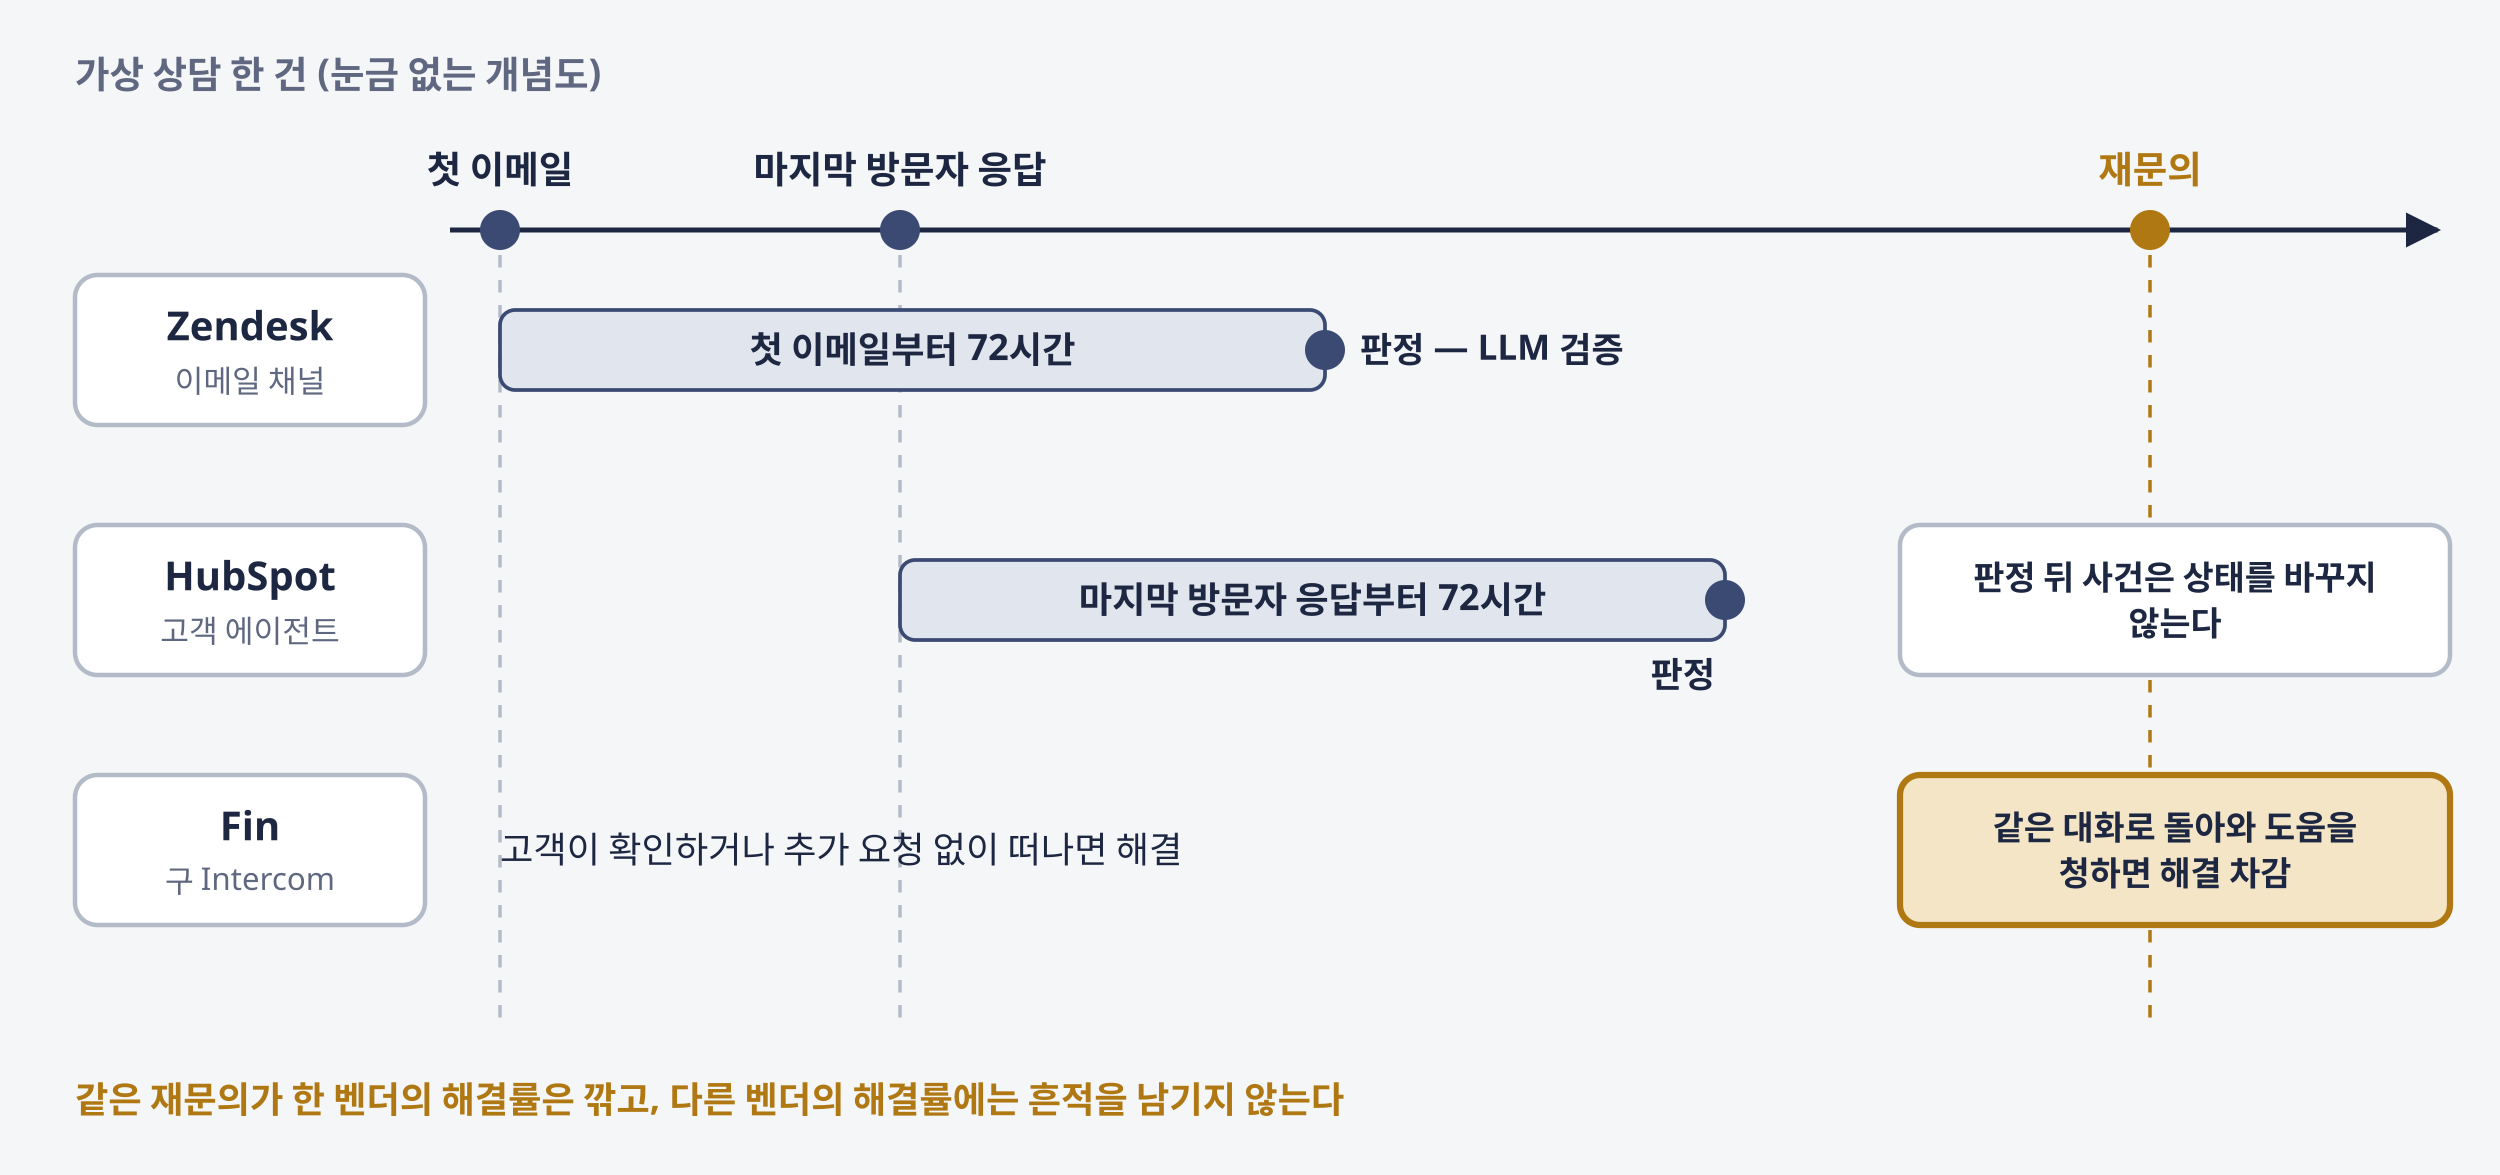
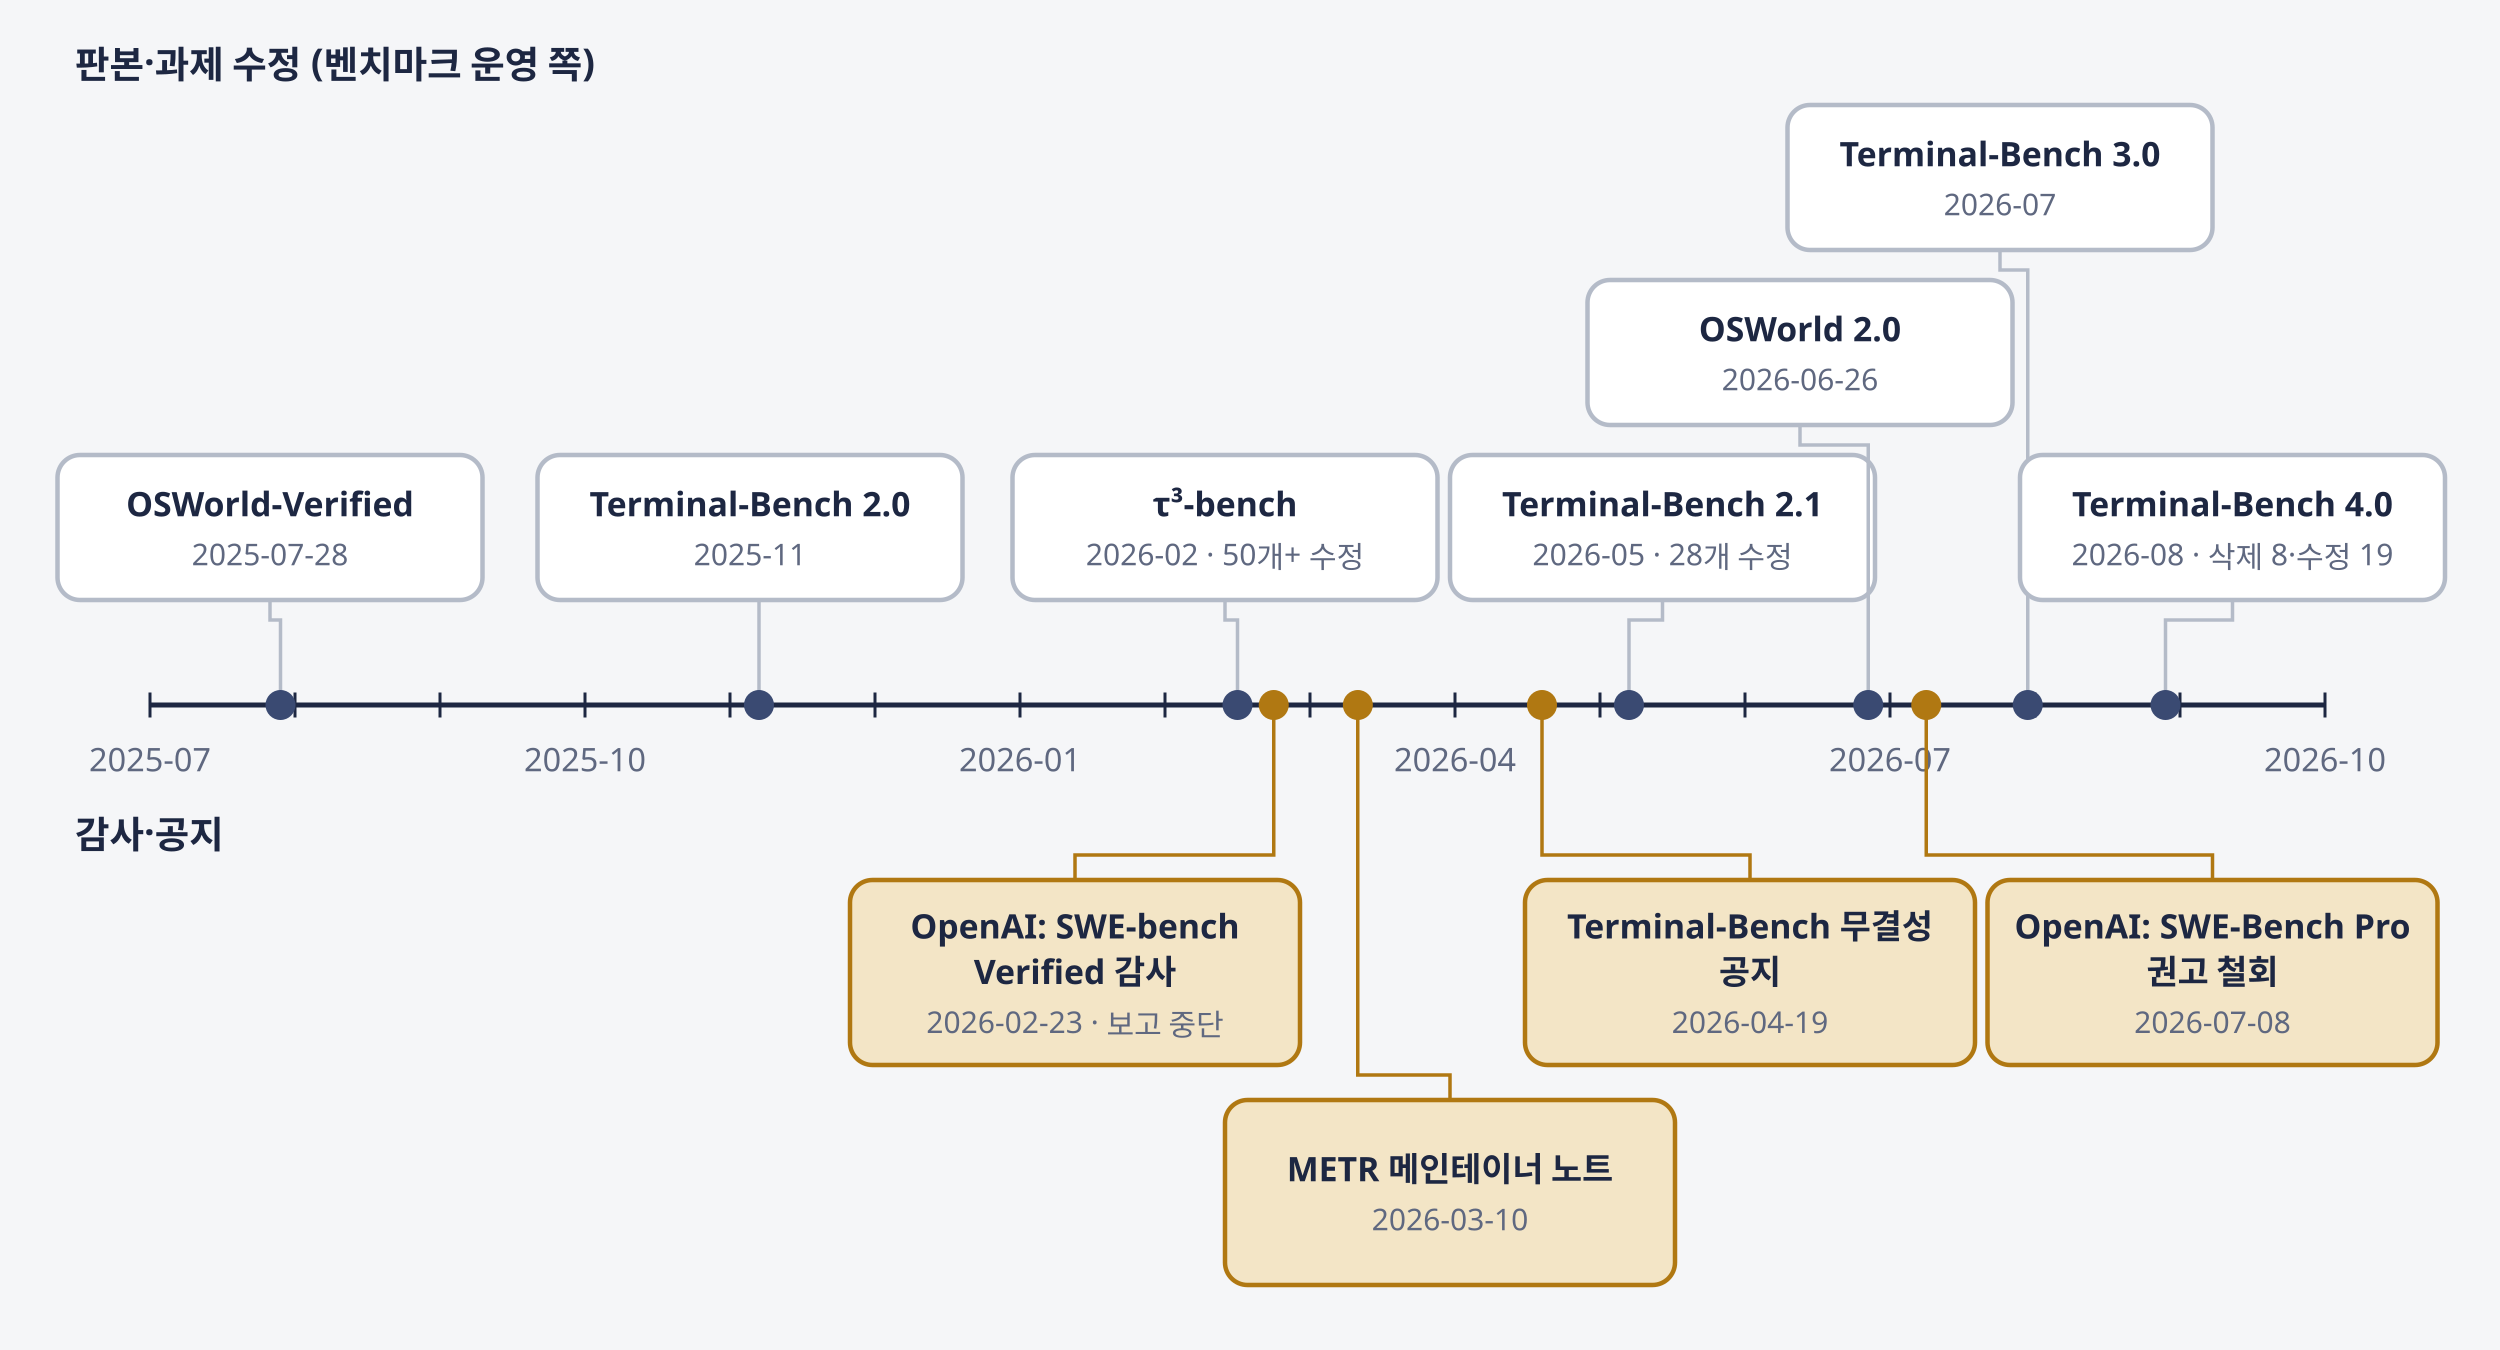
- <svg xmlns="http://www.w3.org/2000/svg" viewBox="0 0 1000 470" role="img" aria-label="한 상담이 “해결”로 세어지기까지 — 벤더별 판정 지점과 창의 기준점" font-family="Pretendard,'Apple SD Gothic Neo','Noto Sans KR',sans-serif">
+ <svg xmlns="http://www.w3.org/2000/svg" viewBox="0 0 1000 540" role="img" aria-label="벤치마크 감사·판본 이력 연표 (2025-07 ~ 2026-08)" font-family="Pretendard,'Apple SD Gothic Neo','Noto Sans KR',sans-serif">
  <defs>
    <marker id="mi" viewBox="0 0 10 10" refX="9" refY="5" markerWidth="7" markerHeight="7" orient="auto-start-reverse">
      <path d="M0,0L10,5L0,10z" fill="#1D2742" />
    </marker>
    <marker id="mc" viewBox="0 0 10 10" refX="9" refY="5" markerWidth="8" markerHeight="8" orient="auto-start-reverse">
      <path d="M0,0L10,5L0,10z" fill="#B07812" />
    </marker>
  </defs>
-   <rect width="1000" height="470" fill="#F5F6F8" />
-   <text fill="#5F6880" font-size="15" font-weight="700" text-anchor="start" dominant-baseline="middle">
-     <tspan x="30.0" y="30.0">가상 상담 한 건 (눈금 없는 개념도)</tspan>
+   <rect width="1000" height="540" fill="#F5F6F8" />
+   <line x1="60" y1="282" x2="930" y2="282" stroke="#1D2742" stroke-width="2" />
+   <line x1="60" y1="277" x2="60" y2="287" stroke="#1D2742" stroke-width="1.2" />
+   <line x1="118" y1="277" x2="118" y2="287" stroke="#1D2742" stroke-width="1.2" />
+   <line x1="176" y1="277" x2="176" y2="287" stroke="#1D2742" stroke-width="1.2" />
+   <line x1="234" y1="277" x2="234" y2="287" stroke="#1D2742" stroke-width="1.2" />
+   <line x1="292" y1="277" x2="292" y2="287" stroke="#1D2742" stroke-width="1.2" />
+   <line x1="350" y1="277" x2="350" y2="287" stroke="#1D2742" stroke-width="1.2" />
+   <line x1="408" y1="277" x2="408" y2="287" stroke="#1D2742" stroke-width="1.2" />
+   <line x1="466" y1="277" x2="466" y2="287" stroke="#1D2742" stroke-width="1.2" />
+   <line x1="524" y1="277" x2="524" y2="287" stroke="#1D2742" stroke-width="1.2" />
+   <line x1="582" y1="277" x2="582" y2="287" stroke="#1D2742" stroke-width="1.2" />
+   <line x1="640" y1="277" x2="640" y2="287" stroke="#1D2742" stroke-width="1.2" />
+   <line x1="698" y1="277" x2="698" y2="287" stroke="#1D2742" stroke-width="1.2" />
+   <line x1="756" y1="277" x2="756" y2="287" stroke="#1D2742" stroke-width="1.2" />
+   <line x1="814" y1="277" x2="814" y2="287" stroke="#1D2742" stroke-width="1.2" />
+   <line x1="872" y1="277" x2="872" y2="287" stroke="#1D2742" stroke-width="1.2" />
+   <line x1="930" y1="277" x2="930" y2="287" stroke="#1D2742" stroke-width="1.2" />
+   <text fill="#5F6880" font-size="13" font-weight="400" text-anchor="middle" dominant-baseline="middle">
+     <tspan x="60.0" y="304.0">2025-07</tspan>
  </text>
-   <path d="M180,92 L975,92" fill="none" stroke="#1D2742" stroke-width="2" marker-end="url(#mi)" />
-   <circle cx="200" cy="92" r="8" fill="#3A4A72" />
-   <text fill="#1D2742" font-size="15" font-weight="700" text-anchor="middle" dominant-baseline="middle">
-     <tspan x="200.0" y="68.0">첫 이메일</tspan>
+   <text fill="#5F6880" font-size="13" font-weight="400" text-anchor="middle" dominant-baseline="middle">
+     <tspan x="234.0" y="304.0">2025-10</tspan>
  </text>
-   <circle cx="360" cy="92" r="8" fill="#3A4A72" />
-   <text fill="#1D2742" font-size="15" font-weight="700" text-anchor="middle" dominant-baseline="middle">
-     <tspan x="360.0" y="68.0">마지막 방문자 응답</tspan>
+   <text fill="#5F6880" font-size="13" font-weight="400" text-anchor="middle" dominant-baseline="middle">
+     <tspan x="408.0" y="304.0">2026-01</tspan>
  </text>
-   <circle cx="860" cy="92" r="8" fill="#B07812" />
-   <text fill="#B07812" font-size="15" font-weight="700" text-anchor="middle" dominant-baseline="middle">
-     <tspan x="860.0" y="68.0">재문의</tspan>
+   <text fill="#5F6880" font-size="13" font-weight="400" text-anchor="middle" dominant-baseline="middle">
+     <tspan x="582.0" y="304.0">2026-04</tspan>
  </text>
-   <line x1="200" y1="102" x2="200" y2="410" stroke="#B4BBC8" stroke-width="1.4" stroke-dasharray="5 5" />
-   <line x1="360" y1="102" x2="360" y2="410" stroke="#B4BBC8" stroke-width="1.4" stroke-dasharray="5 5" />
-   <line x1="860" y1="102" x2="860" y2="410" stroke="#B07812" stroke-width="1.4" stroke-dasharray="5 5" />
-   <rect x="30" y="110" width="140" height="60" rx="9" fill="#FFFFFF" stroke="#B4BBC8" stroke-width="1.8" />
-   <text x="100.0" y="136.1" fill="#1D2742" font-size="16" font-weight="700" text-anchor="middle">Zendesk</text>
-   <text x="100.0" y="157.0" fill="#5F6880" font-size="12.5" font-weight="400" text-anchor="middle">이메일 채널</text>
-   <rect x="30" y="210" width="140" height="60" rx="9" fill="#FFFFFF" stroke="#B4BBC8" stroke-width="1.8" />
-   <text x="100.0" y="236.1" fill="#1D2742" font-size="16" font-weight="700" text-anchor="middle">HubSpot</text>
-   <text x="100.0" y="257.0" fill="#5F6880" font-size="12.5" font-weight="400" text-anchor="middle">고객 에이전트</text>
-   <rect x="30" y="310" width="140" height="60" rx="9" fill="#FFFFFF" stroke="#B4BBC8" stroke-width="1.8" />
-   <text x="100.0" y="336.1" fill="#1D2742" font-size="16" font-weight="700" text-anchor="middle">Fin</text>
-   <text x="100.0" y="357.0" fill="#5F6880" font-size="12.5" font-weight="400" text-anchor="middle">구 Intercom</text>
-   <rect x="200.0" y="124.0" width="330.0" height="32.0" rx="6" fill="#E1E5EE" stroke="#3A4A72" stroke-width="1.5" />
-   <text fill="#1D2742" font-size="14.5" font-weight="700" text-anchor="middle" dominant-baseline="middle">
-     <tspan x="365.0" y="140.0">첫 이메일부터 72시간</tspan>
+   <text fill="#5F6880" font-size="13" font-weight="400" text-anchor="middle" dominant-baseline="middle">
+     <tspan x="756.0" y="304.0">2026-07</tspan>
  </text>
-   <circle cx="530" cy="140" r="8" fill="#3A4A72" />
-   <text fill="#1D2742" font-size="14" font-weight="700" text-anchor="start" dominant-baseline="middle">
-     <tspan x="544.0" y="140.0">판정 — LLM 검증</tspan>
+   <text fill="#5F6880" font-size="13" font-weight="400" text-anchor="middle" dominant-baseline="middle">
+     <tspan x="930.0" y="304.0">2026-10</tspan>
  </text>
-   <rect x="360.0" y="224.0" width="330.0" height="32.0" rx="6" fill="#E1E5EE" stroke="#3A4A72" stroke-width="1.5" />
-   <text fill="#1D2742" font-size="14.5" font-weight="700" text-anchor="middle" dominant-baseline="middle">
-     <tspan x="525.0" y="240.0">마지막 방문자 응답부터 72시간</tspan>
+   <text fill="#1D2742" font-size="15" font-weight="700" text-anchor="start" dominant-baseline="middle">
+     <tspan x="30.0" y="26.0">판본·과제 수정 (벤치마크 운영 쪽)</tspan>
  </text>
-   <circle cx="690" cy="240" r="8" fill="#3A4A72" />
-   <text fill="#1D2742" font-size="14" font-weight="700" text-anchor="end" dominant-baseline="middle">
-     <tspan x="686.0" y="270.0">판정</tspan>
+   <text fill="#1D2742" font-size="15" font-weight="700" text-anchor="start" dominant-baseline="middle">
+     <tspan x="30.0" y="334.0">감사·공지</tspan>
  </text>
-   <rect x="760" y="210" width="220" height="60" rx="8" fill="#FFFFFF" stroke="#B4BBC8" stroke-width="1.8" />
-   <text x="870.0" y="235.9" fill="#1D2742" font-size="13.5" font-weight="700" text-anchor="middle">판정 뒤 사건은 상태를 바꾸지</text>
-   <text x="870.0" y="254.2" fill="#1D2742" font-size="13.5" font-weight="700" text-anchor="middle">않는다</text>
-   <text fill="#1D2742" font-size="14.5" font-weight="400" text-anchor="start" dominant-baseline="middle">
-     <tspan x="200.0" y="340.0">고객이 확인하거나 추가 요청 없이 떠나면 해결</tspan>
-   </text>
-   <rect x="760" y="310" width="220" height="60" rx="8" fill="#F3E5C6" stroke="#B07812" stroke-width="2.5" />
-   <text x="870.0" y="335.9" fill="#1D2742" font-size="13.5" font-weight="700" text-anchor="middle">같은 대화로 돌아와 도움을</text>
-   <text x="870.0" y="354.2" fill="#1D2742" font-size="13.5" font-weight="700" text-anchor="middle">청하면 해결 차감</text>
-   <text fill="#B07812" font-size="14.5" font-weight="700" text-anchor="start" dominant-baseline="middle">
-     <tspan x="30.0" y="440.0">같은 재문의가 한 벤더의 해결률은 깎고, 다른 벤더의 해결률에는 흔적을 남기지 않는다</tspan>
-   </text>
+   <path d="M112.2,282 L112.2,248 L108.0,248 L108.0,240" fill="none" stroke="#B4BBC8" stroke-width="1.4" />
+   <circle cx="112.2" cy="282" r="6" fill="#3A4A72" />
+   <rect x="23.0" y="182" width="170" height="58" rx="9" fill="#FFFFFF" stroke="#B4BBC8" stroke-width="1.8" />
+   <text x="108.0" y="206.5" fill="#1D2742" font-size="13.5" font-weight="700" text-anchor="middle">OSWorld-Verified</text>
+   <text x="108.0" y="226.1" fill="#5F6880" font-size="12" font-weight="400" text-anchor="middle">2025-07-28</text>
+   <line x1="303.6" y1="282" x2="303.6" y2="240" stroke="#B4BBC8" stroke-width="1.4" />
+   <circle cx="303.6" cy="282" r="6" fill="#3A4A72" />
+   <rect x="215.0" y="182" width="170" height="58" rx="9" fill="#FFFFFF" stroke="#B4BBC8" stroke-width="1.8" />
+   <text x="300.0" y="206.5" fill="#1D2742" font-size="13.5" font-weight="700" text-anchor="middle">Terminal-Bench 2.0</text>
+   <text x="300.0" y="226.1" fill="#5F6880" font-size="12" font-weight="400" text-anchor="middle">2025-11</text>
+   <path d="M495.0,282 L495.0,248 L490.0,248 L490.0,240" fill="none" stroke="#B4BBC8" stroke-width="1.4" />
+   <circle cx="495.0" cy="282" r="6" fill="#3A4A72" />
+   <rect x="405.0" y="182" width="170" height="58" rx="9" fill="#FFFFFF" stroke="#B4BBC8" stroke-width="1.8" />
+   <text x="490.0" y="206.5" fill="#1D2742" font-size="13.5" font-weight="700" text-anchor="middle">τ³-bench</text>
+   <text x="490.0" y="226.1" fill="#5F6880" font-size="12" font-weight="400" text-anchor="middle">2026-02 · 50개+ 수정</text>
+   <path d="M651.6,282 L651.6,248 L665.0,248 L665.0,240" fill="none" stroke="#B4BBC8" stroke-width="1.4" />
+   <circle cx="651.6" cy="282" r="6" fill="#3A4A72" />
+   <rect x="580.0" y="182" width="170" height="58" rx="9" fill="#FFFFFF" stroke="#B4BBC8" stroke-width="1.8" />
+   <text x="665.0" y="206.5" fill="#1D2742" font-size="13.5" font-weight="700" text-anchor="middle">Terminal-Bench 2.1</text>
+   <text x="665.0" y="226.1" fill="#5F6880" font-size="12" font-weight="400" text-anchor="middle">2026-05 · 28개 수정</text>
+   <path d="M747.3,282 L747.3,178 L720.0,178 L720.0,170" fill="none" stroke="#B4BBC8" stroke-width="1.4" />
+   <circle cx="747.3" cy="282" r="6" fill="#3A4A72" />
+   <rect x="635.0" y="112" width="170" height="58" rx="9" fill="#FFFFFF" stroke="#B4BBC8" stroke-width="1.8" />
+   <text x="720.0" y="136.5" fill="#1D2742" font-size="13.5" font-weight="700" text-anchor="middle">OSWorld 2.0</text>
+   <text x="720.0" y="156.1" fill="#5F6880" font-size="12" font-weight="400" text-anchor="middle">2026-06-26</text>
+   <path d="M811.1,282 L811.1,108 L800.0,108 L800.0,100" fill="none" stroke="#B4BBC8" stroke-width="1.4" />
+   <circle cx="811.1" cy="282" r="6" fill="#3A4A72" />
+   <rect x="715.0" y="42" width="170" height="58" rx="9" fill="#FFFFFF" stroke="#B4BBC8" stroke-width="1.8" />
+   <text x="800.0" y="66.5" fill="#1D2742" font-size="13.5" font-weight="700" text-anchor="middle">Terminal-Bench 3.0</text>
+   <text x="800.0" y="86.1" fill="#5F6880" font-size="12" font-weight="400" text-anchor="middle">2026-07</text>
+   <path d="M866.2,282 L866.2,248 L893.0,248 L893.0,240" fill="none" stroke="#B4BBC8" stroke-width="1.4" />
+   <circle cx="866.2" cy="282" r="6" fill="#3A4A72" />
+   <rect x="808.0" y="182" width="170" height="58" rx="9" fill="#FFFFFF" stroke="#B4BBC8" stroke-width="1.8" />
+   <text x="893.0" y="206.5" fill="#1D2742" font-size="13.5" font-weight="700" text-anchor="middle">Terminal-Bench 4.0</text>
+   <text x="893.0" y="226.1" fill="#5F6880" font-size="12" font-weight="400" text-anchor="middle">2026-08 · 삭제 8·수정 19</text>
+   <path d="M509.5,282 L509.5,342 L430.0,342 L430.0,352" fill="none" stroke="#B07812" stroke-width="1.4" />
+   <circle cx="509.5" cy="282" r="6" fill="#B07812" />
+   <rect x="340.0" y="352" width="180" height="74" rx="9" fill="#F3E5C6" stroke="#B07812" stroke-width="1.8" />
+   <text x="430.0" y="375.4" fill="#1D2742" font-size="13.5" font-weight="700" text-anchor="middle">OpenAI: SWE-bench</text>
+   <text x="430.0" y="393.6" fill="#1D2742" font-size="13.5" font-weight="700" text-anchor="middle">Verified 감사</text>
+   <text x="430.0" y="413.2" fill="#5F6880" font-size="12" font-weight="400" text-anchor="middle">2026-02-23 · 보고 중단</text>
+   <path d="M543.1,282 L543.1,430 L580.0,430 L580.0,440" fill="none" stroke="#B07812" stroke-width="1.4" />
+   <circle cx="543.14" cy="282" r="6" fill="#B07812" />
+   <rect x="490.0" y="440" width="180" height="74" rx="9" fill="#F3E5C6" stroke="#B07812" stroke-width="1.8" />
+   <text x="580.0" y="472.5" fill="#1D2742" font-size="13.5" font-weight="700" text-anchor="middle">METR 메인테이너 노트</text>
+   <text x="580.0" y="492.1" fill="#5F6880" font-size="12" font-weight="400" text-anchor="middle">2026-03-10</text>
+   <path d="M616.8,282 L616.8,342 L700.0,342 L700.0,352" fill="none" stroke="#B07812" stroke-width="1.4" />
+   <circle cx="616.8" cy="282" r="6" fill="#B07812" />
+   <rect x="610.0" y="352" width="180" height="74" rx="9" fill="#F3E5C6" stroke="#B07812" stroke-width="1.8" />
+   <text x="700.0" y="375.4" fill="#1D2742" font-size="13.5" font-weight="700" text-anchor="middle">Terminal-Bench 무결성</text>
+   <text x="700.0" y="393.6" fill="#1D2742" font-size="13.5" font-weight="700" text-anchor="middle">공지</text>
+   <text x="700.0" y="413.2" fill="#5F6880" font-size="12" font-weight="400" text-anchor="middle">2026-04-19</text>
+   <path d="M770.5,282 L770.5,342 L885.0,342 L885.0,352" fill="none" stroke="#B07812" stroke-width="1.4" />
+   <circle cx="770.5" cy="282" r="6" fill="#B07812" />
+   <rect x="795.0" y="352" width="180" height="74" rx="9" fill="#F3E5C6" stroke="#B07812" stroke-width="1.8" />
+   <text x="885.0" y="375.4" fill="#1D2742" font-size="13.5" font-weight="700" text-anchor="middle">OpenAI: SWE-Bench Pro</text>
+   <text x="885.0" y="393.6" fill="#1D2742" font-size="13.5" font-weight="700" text-anchor="middle">권고 철회</text>
+   <text x="885.0" y="413.2" fill="#5F6880" font-size="12" font-weight="400" text-anchor="middle">2026-07-08</text>
</svg>
